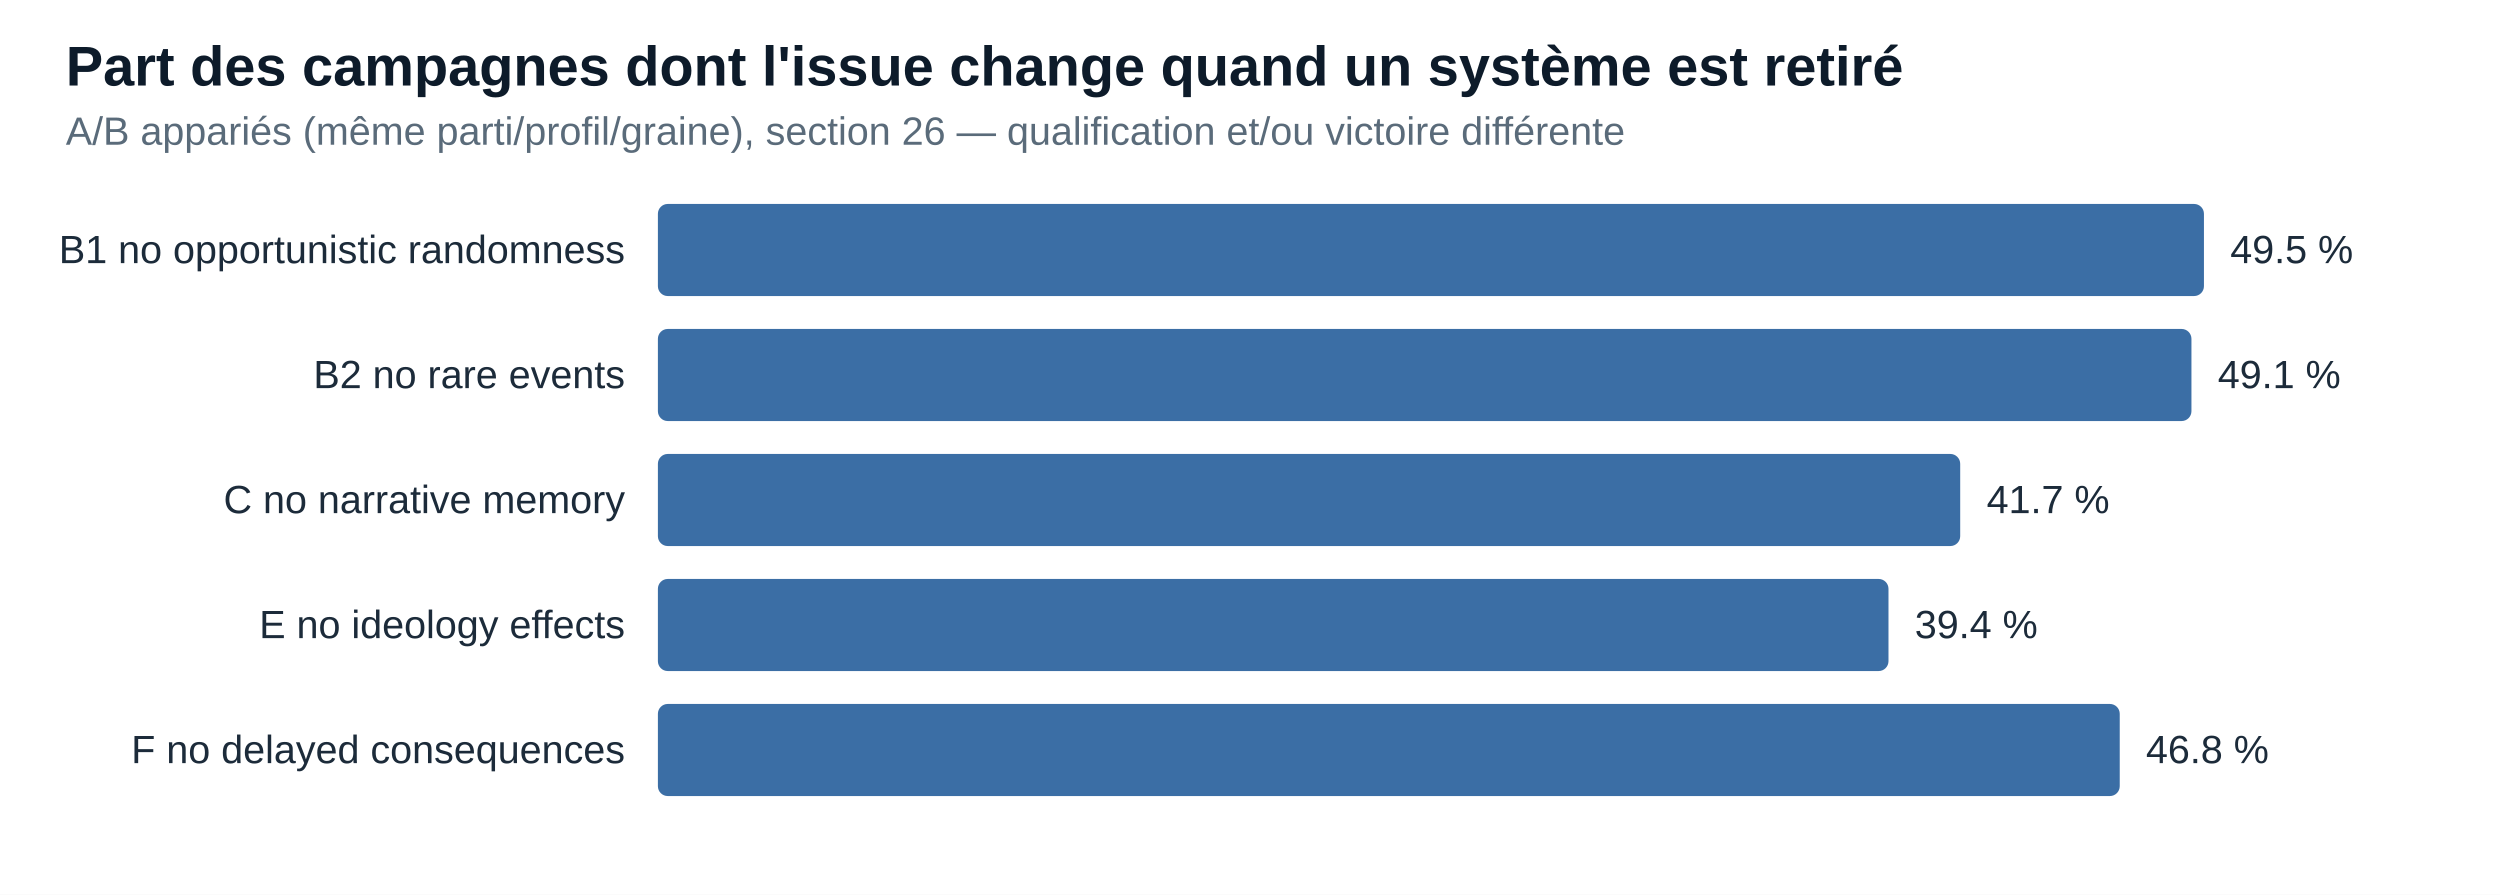
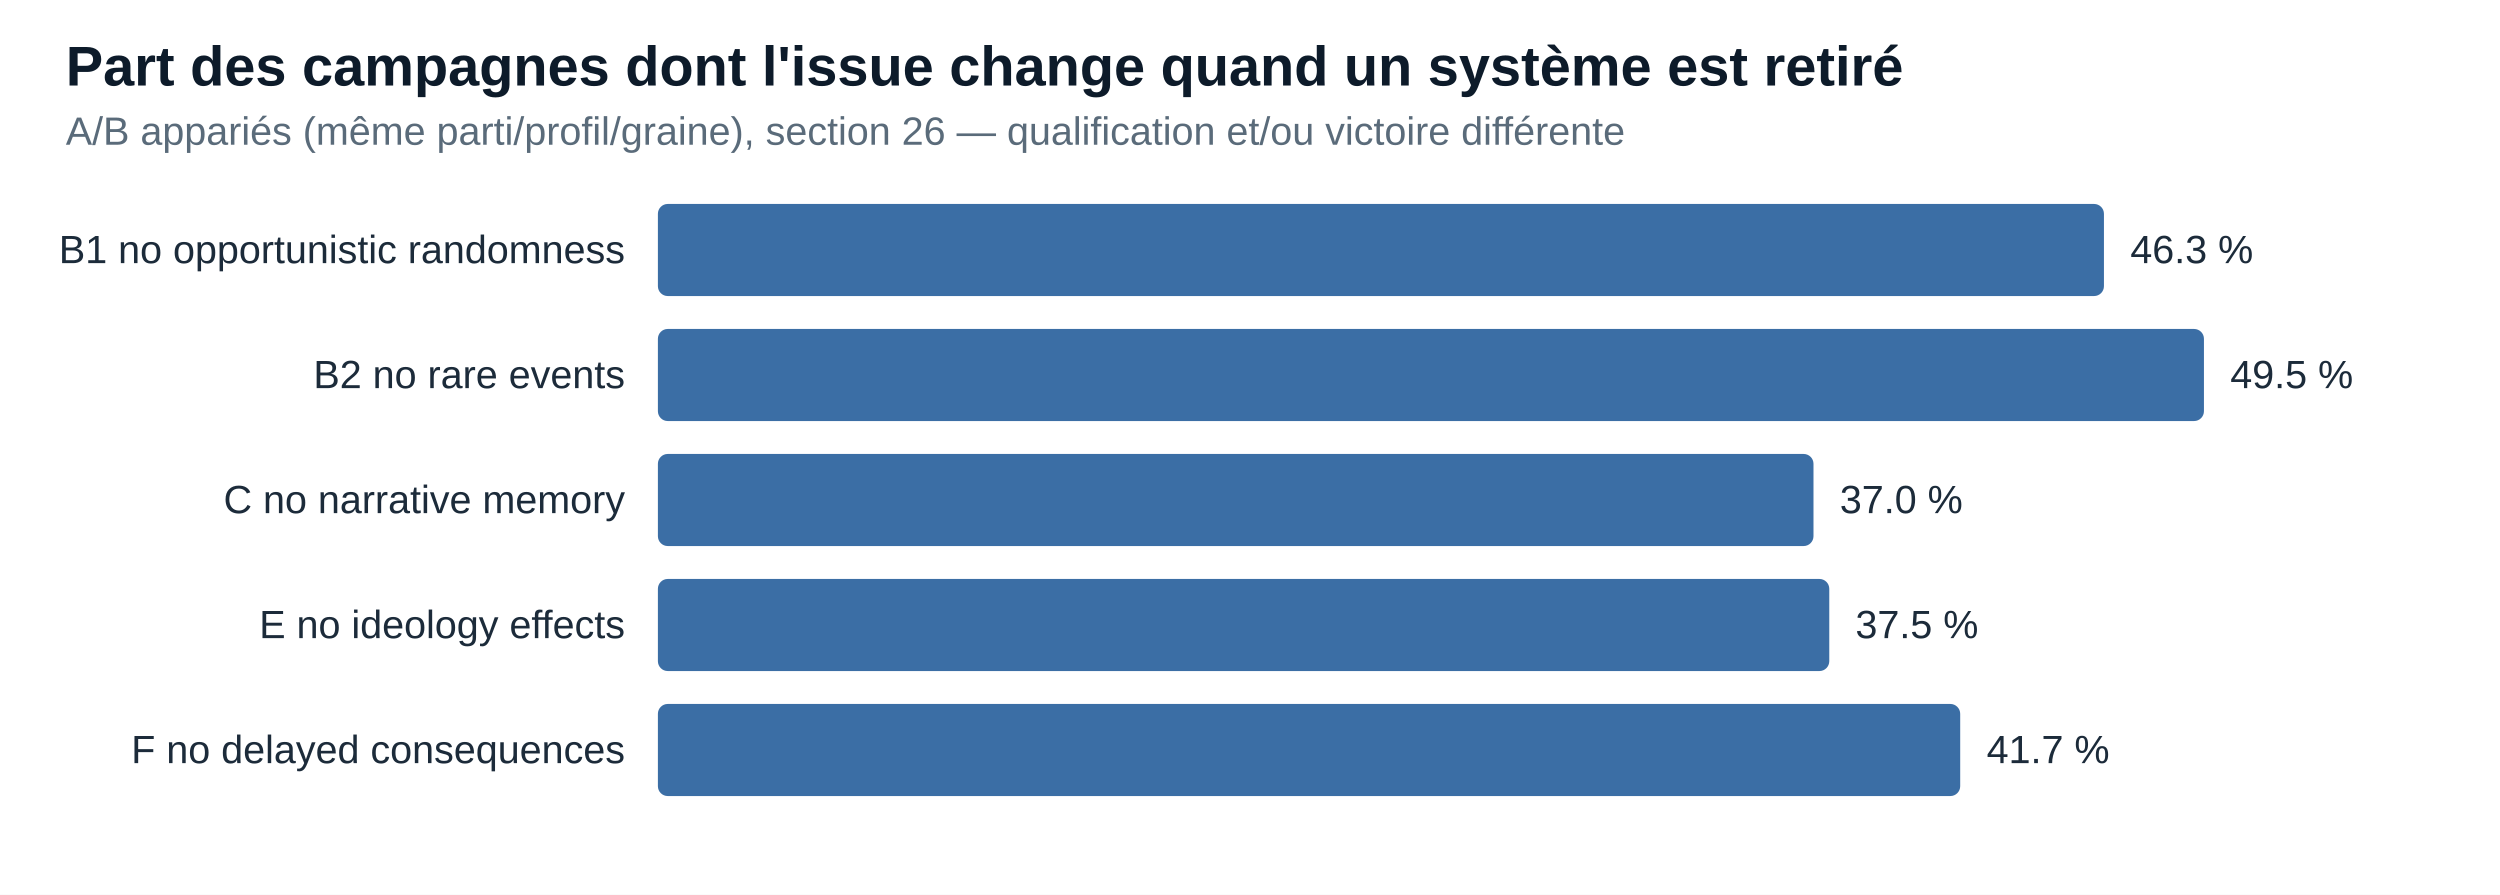
<svg xmlns="http://www.w3.org/2000/svg" width="760" height="272" viewBox="0 0 760 272">
  <rect width="760" height="272" fill="#ffffff" />
  <text x="20" y="26" font-size="17" font-weight="700" fill="#0d1b2a" style="font-family:Arial,Helvetica,sans-serif">Part des campagnes dont l'issue change quand un système est retiré</text>
  <text x="20" y="44" font-size="12" fill="#5a6b7a" style="font-family:Arial,Helvetica,sans-serif">A/B appariés (même parti/profil/graine), section 26 — qualification et/ou victoire différente</text>
  <text x="190" y="80" text-anchor="end" font-size="12" fill="#1c2b3a" style="font-family:Arial,Helvetica,sans-serif">B1 no opportunistic randomness</text>
-   <rect x="200" y="62" width="470.0" height="28" fill="#3b6ea5" rx="3" />
-   <text x="678" y="80" font-size="12" fill="#1c2b3a" style="font-family:Arial,Helvetica,sans-serif">49.5 %</text>
+   <rect x="200" y="62" width="439.6" height="28" fill="#3b6ea5" rx="3" />
+   <text x="647.616" y="80" font-size="12" fill="#1c2b3a" style="font-family:Arial,Helvetica,sans-serif">46.3 %</text>
  <text x="190" y="118" text-anchor="end" font-size="12" fill="#1c2b3a" style="font-family:Arial,Helvetica,sans-serif">B2 no rare events</text>
-   <rect x="200" y="100" width="466.2" height="28" fill="#3b6ea5" rx="3" />
-   <text x="674.202" y="118" font-size="12" fill="#1c2b3a" style="font-family:Arial,Helvetica,sans-serif">49.1 %</text>
+   <rect x="200" y="100" width="470.0" height="28" fill="#3b6ea5" rx="3" />
+   <text x="678" y="118" font-size="12" fill="#1c2b3a" style="font-family:Arial,Helvetica,sans-serif">49.5 %</text>
  <text x="190" y="156" text-anchor="end" font-size="12" fill="#1c2b3a" style="font-family:Arial,Helvetica,sans-serif">C no narrative memory</text>
-   <rect x="200" y="138" width="395.9" height="28" fill="#3b6ea5" rx="3" />
-   <text x="603.939" y="156" font-size="12" fill="#1c2b3a" style="font-family:Arial,Helvetica,sans-serif">41.7 %</text>
+   <rect x="200" y="138" width="351.3" height="28" fill="#3b6ea5" rx="3" />
+   <text x="559.313" y="156" font-size="12" fill="#1c2b3a" style="font-family:Arial,Helvetica,sans-serif">37.0 %</text>
  <text x="190" y="194" text-anchor="end" font-size="12" fill="#1c2b3a" style="font-family:Arial,Helvetica,sans-serif">E no ideology effects</text>
-   <rect x="200" y="176" width="374.1" height="28" fill="#3b6ea5" rx="3" />
-   <text x="582.101" y="194" font-size="12" fill="#1c2b3a" style="font-family:Arial,Helvetica,sans-serif">39.4 %</text>
+   <rect x="200" y="176" width="356.1" height="28" fill="#3b6ea5" rx="3" />
+   <text x="564.061" y="194" font-size="12" fill="#1c2b3a" style="font-family:Arial,Helvetica,sans-serif">37.5 %</text>
  <text x="190" y="232" text-anchor="end" font-size="12" fill="#1c2b3a" style="font-family:Arial,Helvetica,sans-serif">F no delayed consequences</text>
-   <rect x="200" y="214" width="444.4" height="28" fill="#3b6ea5" rx="3" />
-   <text x="652.364" y="232" font-size="12" fill="#1c2b3a" style="font-family:Arial,Helvetica,sans-serif">46.8 %</text>
+   <rect x="200" y="214" width="395.9" height="28" fill="#3b6ea5" rx="3" />
+   <text x="603.939" y="232" font-size="12" fill="#1c2b3a" style="font-family:Arial,Helvetica,sans-serif">41.7 %</text>
</svg>
